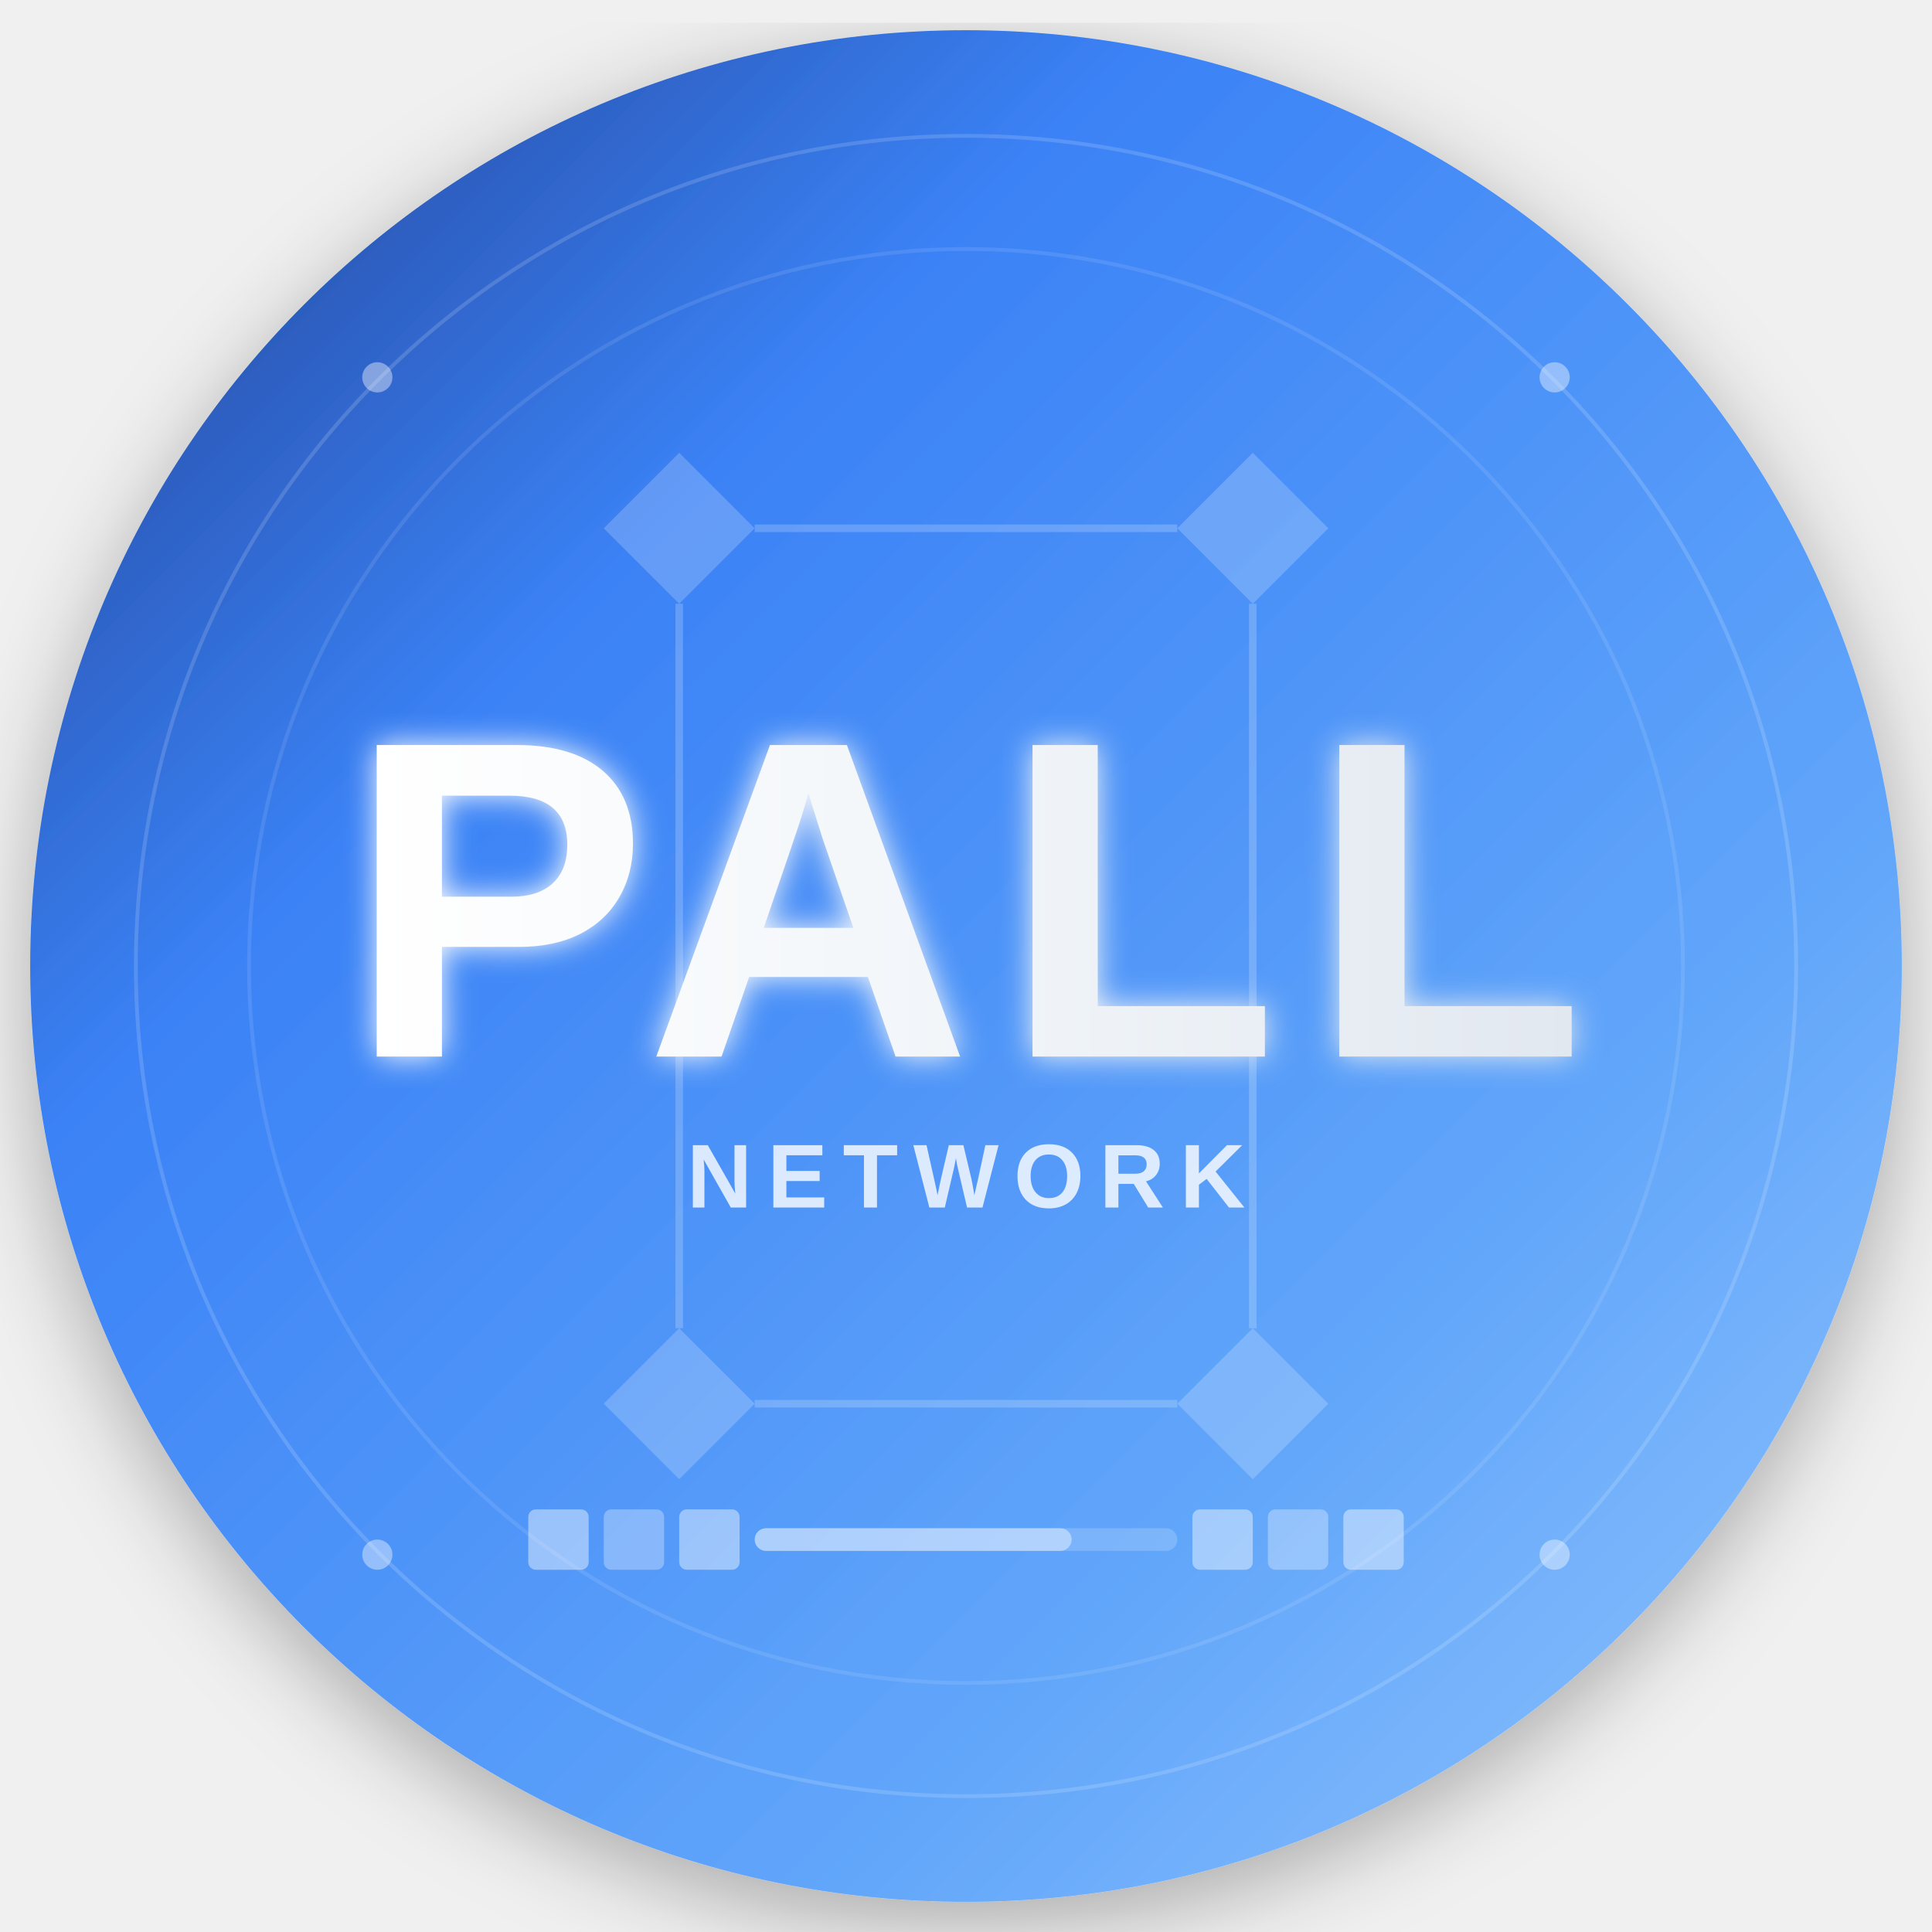
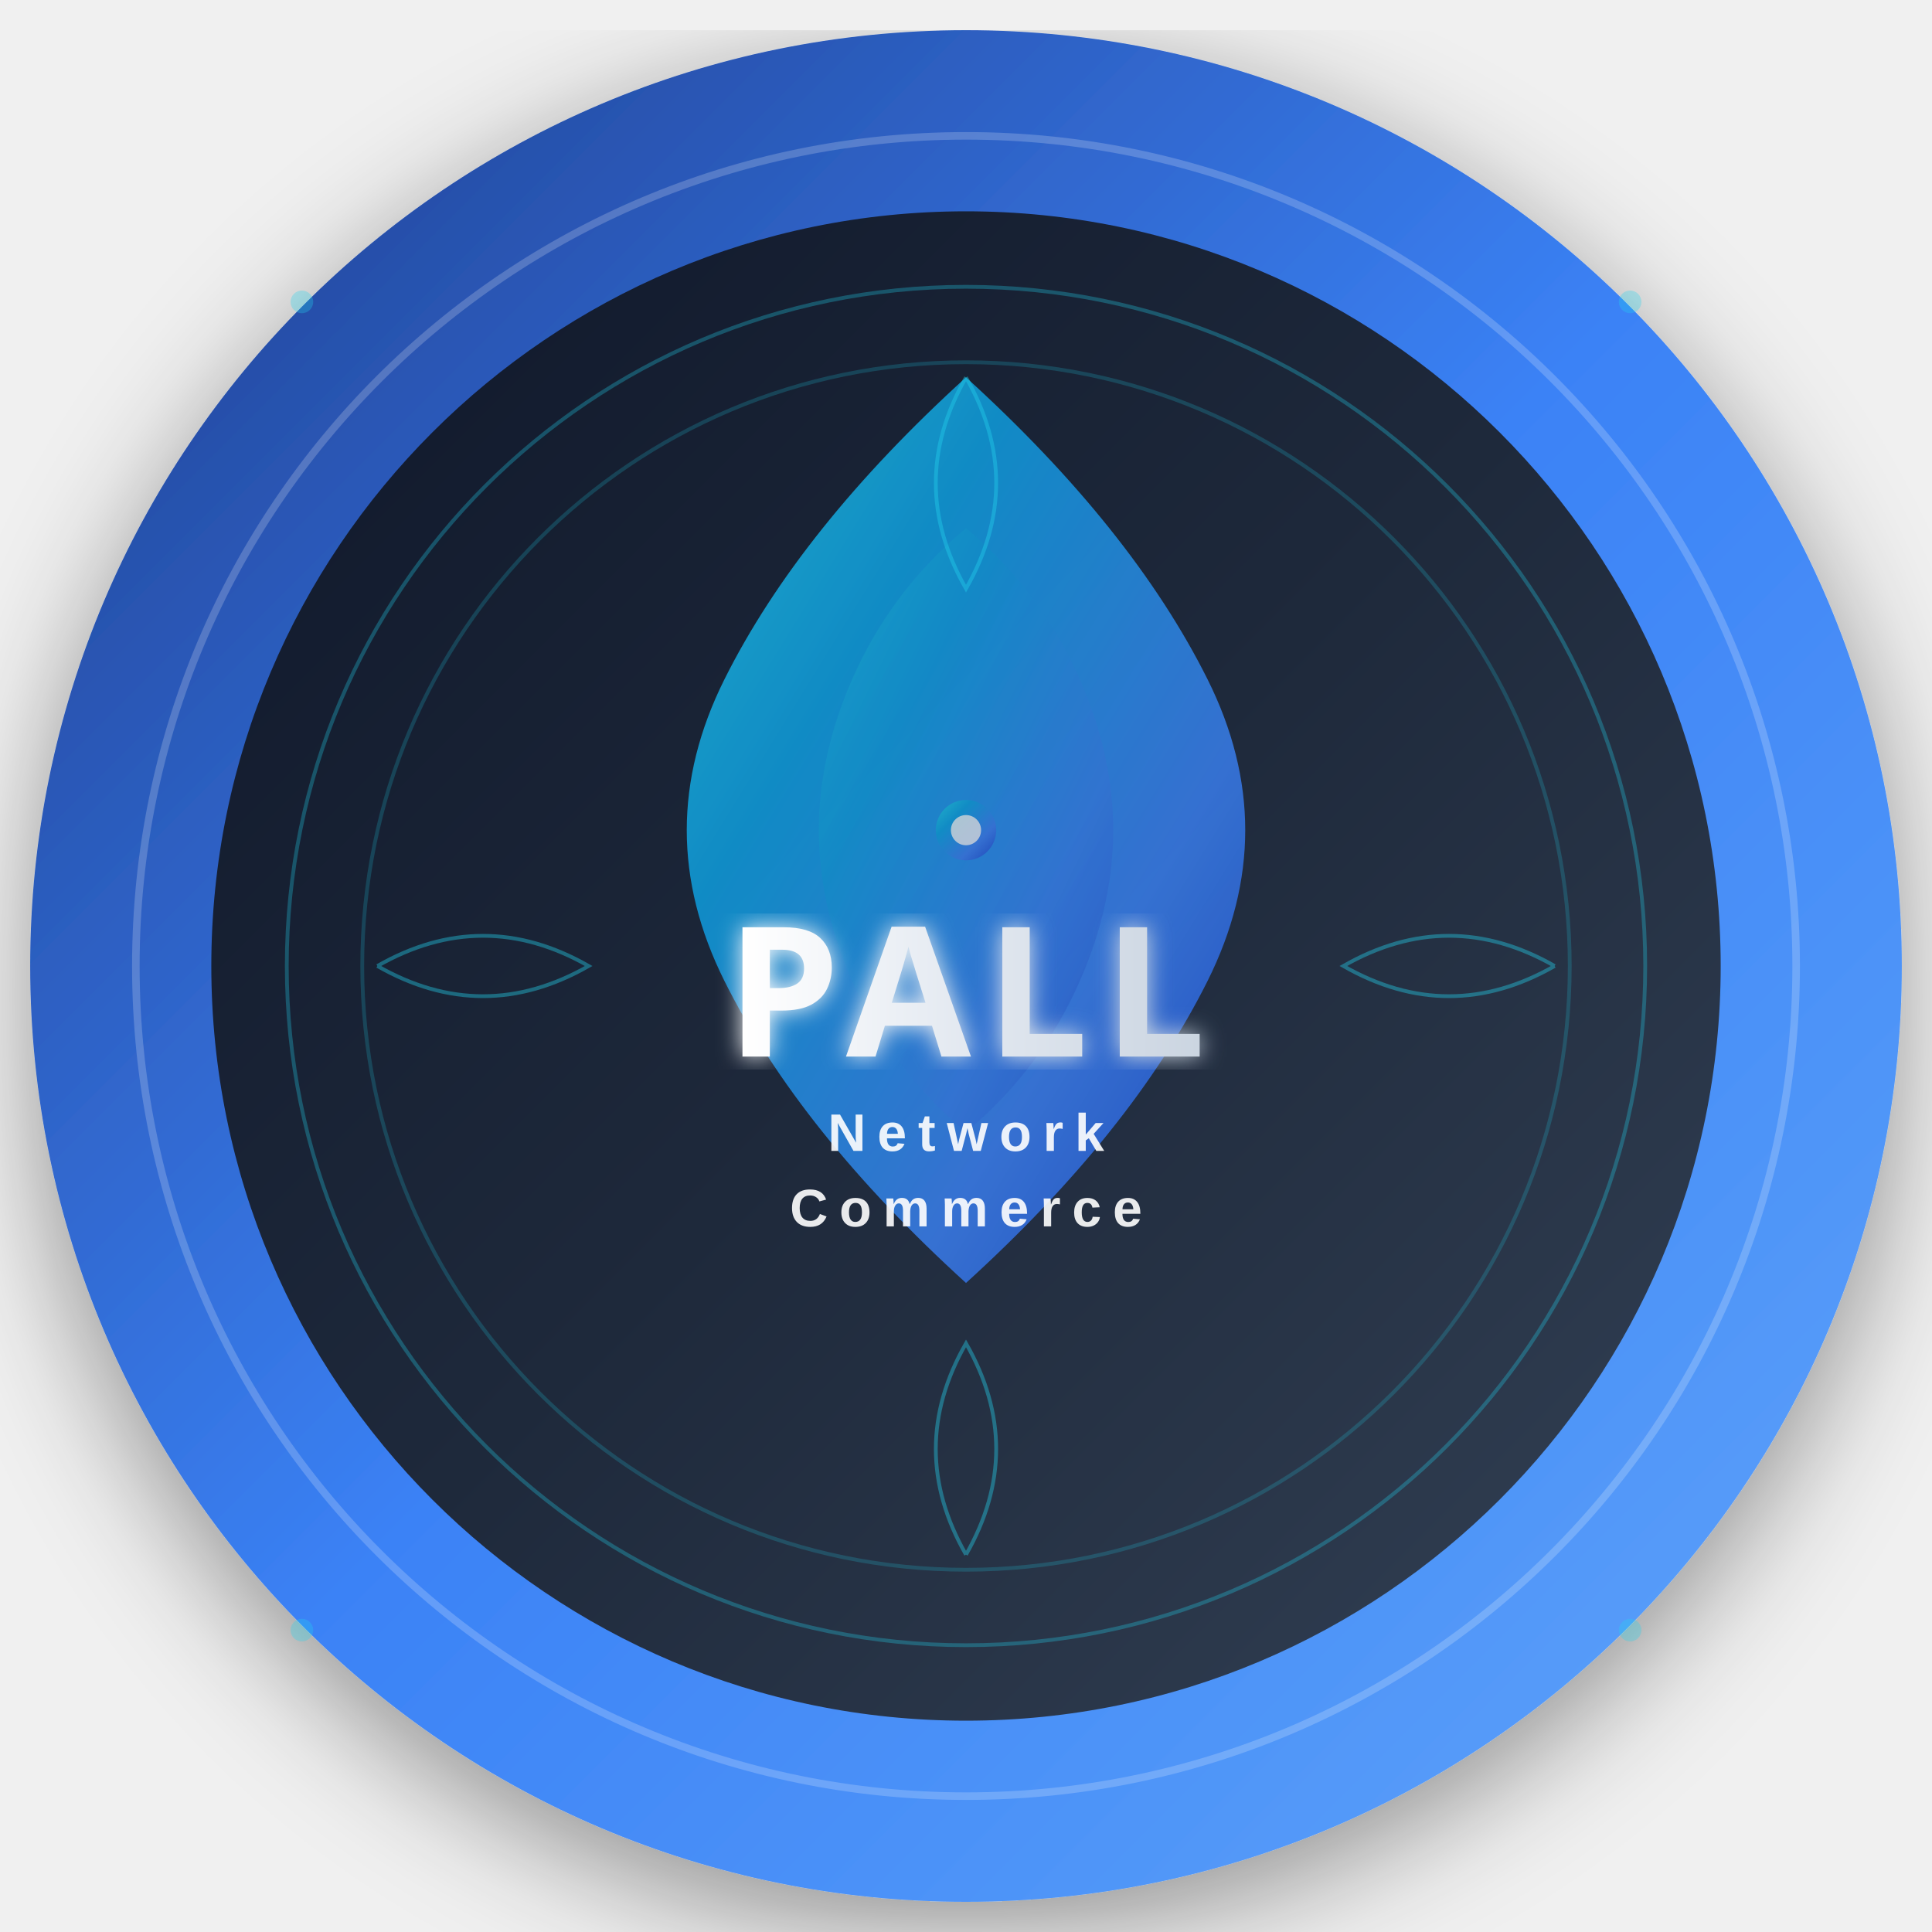
<svg xmlns="http://www.w3.org/2000/svg" width="512" height="512" viewBox="0 0 512 512" fill="none">
  <defs>
-     <linearGradient id="primaryGradient" x1="0%" y1="0%" x2="100%" y2="100%">
+     <linearGradient id="outerRing" x1="0%" y1="0%" x2="100%" y2="100%">
      <stop offset="0%" style="stop-color:#1E3A8A;stop-opacity:1" />
-       <stop offset="30%" style="stop-color:#3B82F6;stop-opacity:1" />
-       <stop offset="70%" style="stop-color:#60A5FA;stop-opacity:1" />
-       <stop offset="100%" style="stop-color:#93C5FD;stop-opacity:1" />
+       <stop offset="50%" style="stop-color:#3B82F6;stop-opacity:1" />
+       <stop offset="100%" style="stop-color:#60A5FA;stop-opacity:1" />
+     </linearGradient>
+     <linearGradient id="innerCircle" x1="0%" y1="0%" x2="100%" y2="100%">
+       <stop offset="0%" style="stop-color:#0F172A;stop-opacity:1" />
+       <stop offset="50%" style="stop-color:#1E293B;stop-opacity:1" />
+       <stop offset="100%" style="stop-color:#334155;stop-opacity:1" />
+     </linearGradient>
+     <linearGradient id="swirlGradient" x1="0%" y1="0%" x2="100%" y2="100%">
+       <stop offset="0%" style="stop-color:#22D3EE;stop-opacity:1" />
+       <stop offset="30%" style="stop-color:#0EA5E9;stop-opacity:1" />
+       <stop offset="70%" style="stop-color:#3B82F6;stop-opacity:1" />
+       <stop offset="100%" style="stop-color:#1D4ED8;stop-opacity:1" />
    </linearGradient>
    <linearGradient id="textGradient" x1="0%" y1="0%" x2="100%" y2="0%">
      <stop offset="0%" style="stop-color:#FFFFFF;stop-opacity:1" />
-       <stop offset="50%" style="stop-color:#F1F5F9;stop-opacity:1" />
-       <stop offset="100%" style="stop-color:#E2E8F0;stop-opacity:1" />
+       <stop offset="50%" style="stop-color:#E2E8F0;stop-opacity:1" />
+       <stop offset="100%" style="stop-color:#CBD5E1;stop-opacity:1" />
    </linearGradient>
+     <filter id="shadow">
+       <feDropShadow dx="0" dy="8" stdDeviation="16" flood-color="#000000" flood-opacity="0.4" />
+     </filter>
    <filter id="glow">
-       <feGaussianBlur stdDeviation="4" result="coloredBlur" />
+       <feGaussianBlur stdDeviation="3" result="coloredBlur" />
      <feMerge>
        <feMergeNode in="coloredBlur" />
        <feMergeNode in="SourceGraphic" />
      </feMerge>
    </filter>
-     <filter id="shadow">
-       <feDropShadow dx="0" dy="6" stdDeviation="12" flood-color="#000000" flood-opacity="0.3" />
-     </filter>
  </defs>
-   <circle cx="256" cy="256" r="248" fill="url(#primaryGradient)" filter="url(#shadow)" />
-   <circle cx="256" cy="256" r="220" fill="none" stroke="rgba(255,255,255,0.15)" stroke-width="1" />
-   <circle cx="256" cy="256" r="190" fill="none" stroke="rgba(255,255,255,0.1)" stroke-width="1" />
-   <g opacity="0.2" fill="white">
-     <path d="M180 120 L200 140 L180 160 L160 140 Z" />
-     <path d="M332 120 L352 140 L332 160 L312 140 Z" />
-     <path d="M180 352 L200 372 L180 392 L160 372 Z" />
-     <path d="M332 352 L352 372 L332 392 L312 372 Z" />
-     <line x1="200" y1="140" x2="312" y2="140" stroke="white" stroke-width="2" />
-     <line x1="200" y1="372" x2="312" y2="372" stroke="white" stroke-width="2" />
-     <line x1="180" y1="160" x2="180" y2="352" stroke="white" stroke-width="2" />
-     <line x1="332" y1="160" x2="332" y2="352" stroke="white" stroke-width="2" />
+   <circle cx="256" cy="256" r="248" fill="url(#outerRing)" filter="url(#shadow)" />
+   <circle cx="256" cy="256" r="220" fill="none" stroke="rgba(255,255,255,0.2)" stroke-width="2" />
+   <circle cx="256" cy="256" r="200" fill="url(#innerCircle)" />
+   <circle cx="256" cy="256" r="180" fill="none" stroke="rgba(34,211,238,0.3)" stroke-width="1" />
+   <circle cx="256" cy="256" r="160" fill="none" stroke="rgba(34,211,238,0.2)" stroke-width="1" />
+   <g fill="url(#swirlGradient)" opacity="0.8">
+     <path d="M256 100 Q300 140 320 180 Q340 220 320 260 Q300 300 256 340 Q212 300 192 260 Q172 220 192 180 Q212 140 256 100 Z" />
+     <path d="M256 140 Q280 160 290 190 Q300 220 290 250 Q280 280 256 300 Q232 280 222 250 Q212 220 222 190 Q232 160 256 140 Z" opacity="0.6" />
+     <circle cx="256" cy="220" r="8" fill="url(#swirlGradient)" />
+     <circle cx="256" cy="220" r="4" fill="rgba(255,255,255,0.8)" />
  </g>
  <g filter="url(#glow)">
-     <text x="256" y="280" font-family="Arial, sans-serif" font-size="120" font-weight="900" text-anchor="middle" fill="url(#textGradient)" letter-spacing="8px">PALL</text>
+     <text x="256" y="280" font-family="Arial Black, sans-serif" font-size="48" font-weight="900" text-anchor="middle" fill="url(#textGradient)" letter-spacing="4px">PALL</text>
  </g>
-   <text x="256" y="320" font-family="Arial, sans-serif" font-size="24" font-weight="600" text-anchor="middle" fill="rgba(255,255,255,0.8)" letter-spacing="4px">NETWORK</text>
-   <g opacity="0.6">
-     <rect x="140" y="400" width="16" height="16" rx="2" fill="rgba(255,255,255,0.7)" />
-     <rect x="160" y="400" width="16" height="16" rx="2" fill="rgba(255,255,255,0.5)" />
-     <rect x="180" y="400" width="16" height="16" rx="2" fill="rgba(255,255,255,0.7)" />
-     <rect x="316" y="400" width="16" height="16" rx="2" fill="rgba(255,255,255,0.7)" />
-     <rect x="336" y="400" width="16" height="16" rx="2" fill="rgba(255,255,255,0.5)" />
-     <rect x="356" y="400" width="16" height="16" rx="2" fill="rgba(255,255,255,0.7)" />
-     <rect x="200" y="405" width="112" height="6" rx="3" fill="rgba(255,255,255,0.3)" />
-     <rect x="200" y="405" width="84" height="6" rx="3" fill="rgba(255,255,255,0.8)" />
+   <text x="256" y="305" font-family="Arial, sans-serif" font-size="14" font-weight="600" text-anchor="middle" fill="rgba(255,255,255,0.9)" letter-spacing="3px">Network</text>
+   <text x="256" y="325" font-family="Arial, sans-serif" font-size="14" font-weight="600" text-anchor="middle" fill="rgba(255,255,255,0.9)" letter-spacing="3px">Commerce</text>
+   <g opacity="0.3">
+     <circle cx="80" cy="80" r="3" fill="#22D3EE" />
+     <circle cx="432" cy="80" r="3" fill="#22D3EE" />
+     <circle cx="80" cy="432" r="3" fill="#22D3EE" />
+     <circle cx="432" cy="432" r="3" fill="#22D3EE" />
  </g>
-   <g opacity="0.4">
-     <circle cx="100" cy="100" r="4" fill="white" />
-     <circle cx="412" cy="100" r="4" fill="white" />
-     <circle cx="100" cy="412" r="4" fill="white" />
-     <circle cx="412" cy="412" r="4" fill="white" />
+   <g opacity="0.4" stroke="#22D3EE" stroke-width="1" fill="none">
+     <path d="M100 256 Q128 240 156 256 Q128 272 100 256" />
+     <path d="M412 256 Q384 240 356 256 Q384 272 412 256" />
+     <path d="M256 100 Q240 128 256 156 Q272 128 256 100" />
+     <path d="M256 412 Q240 384 256 356 Q272 384 256 412" />
  </g>
</svg>
